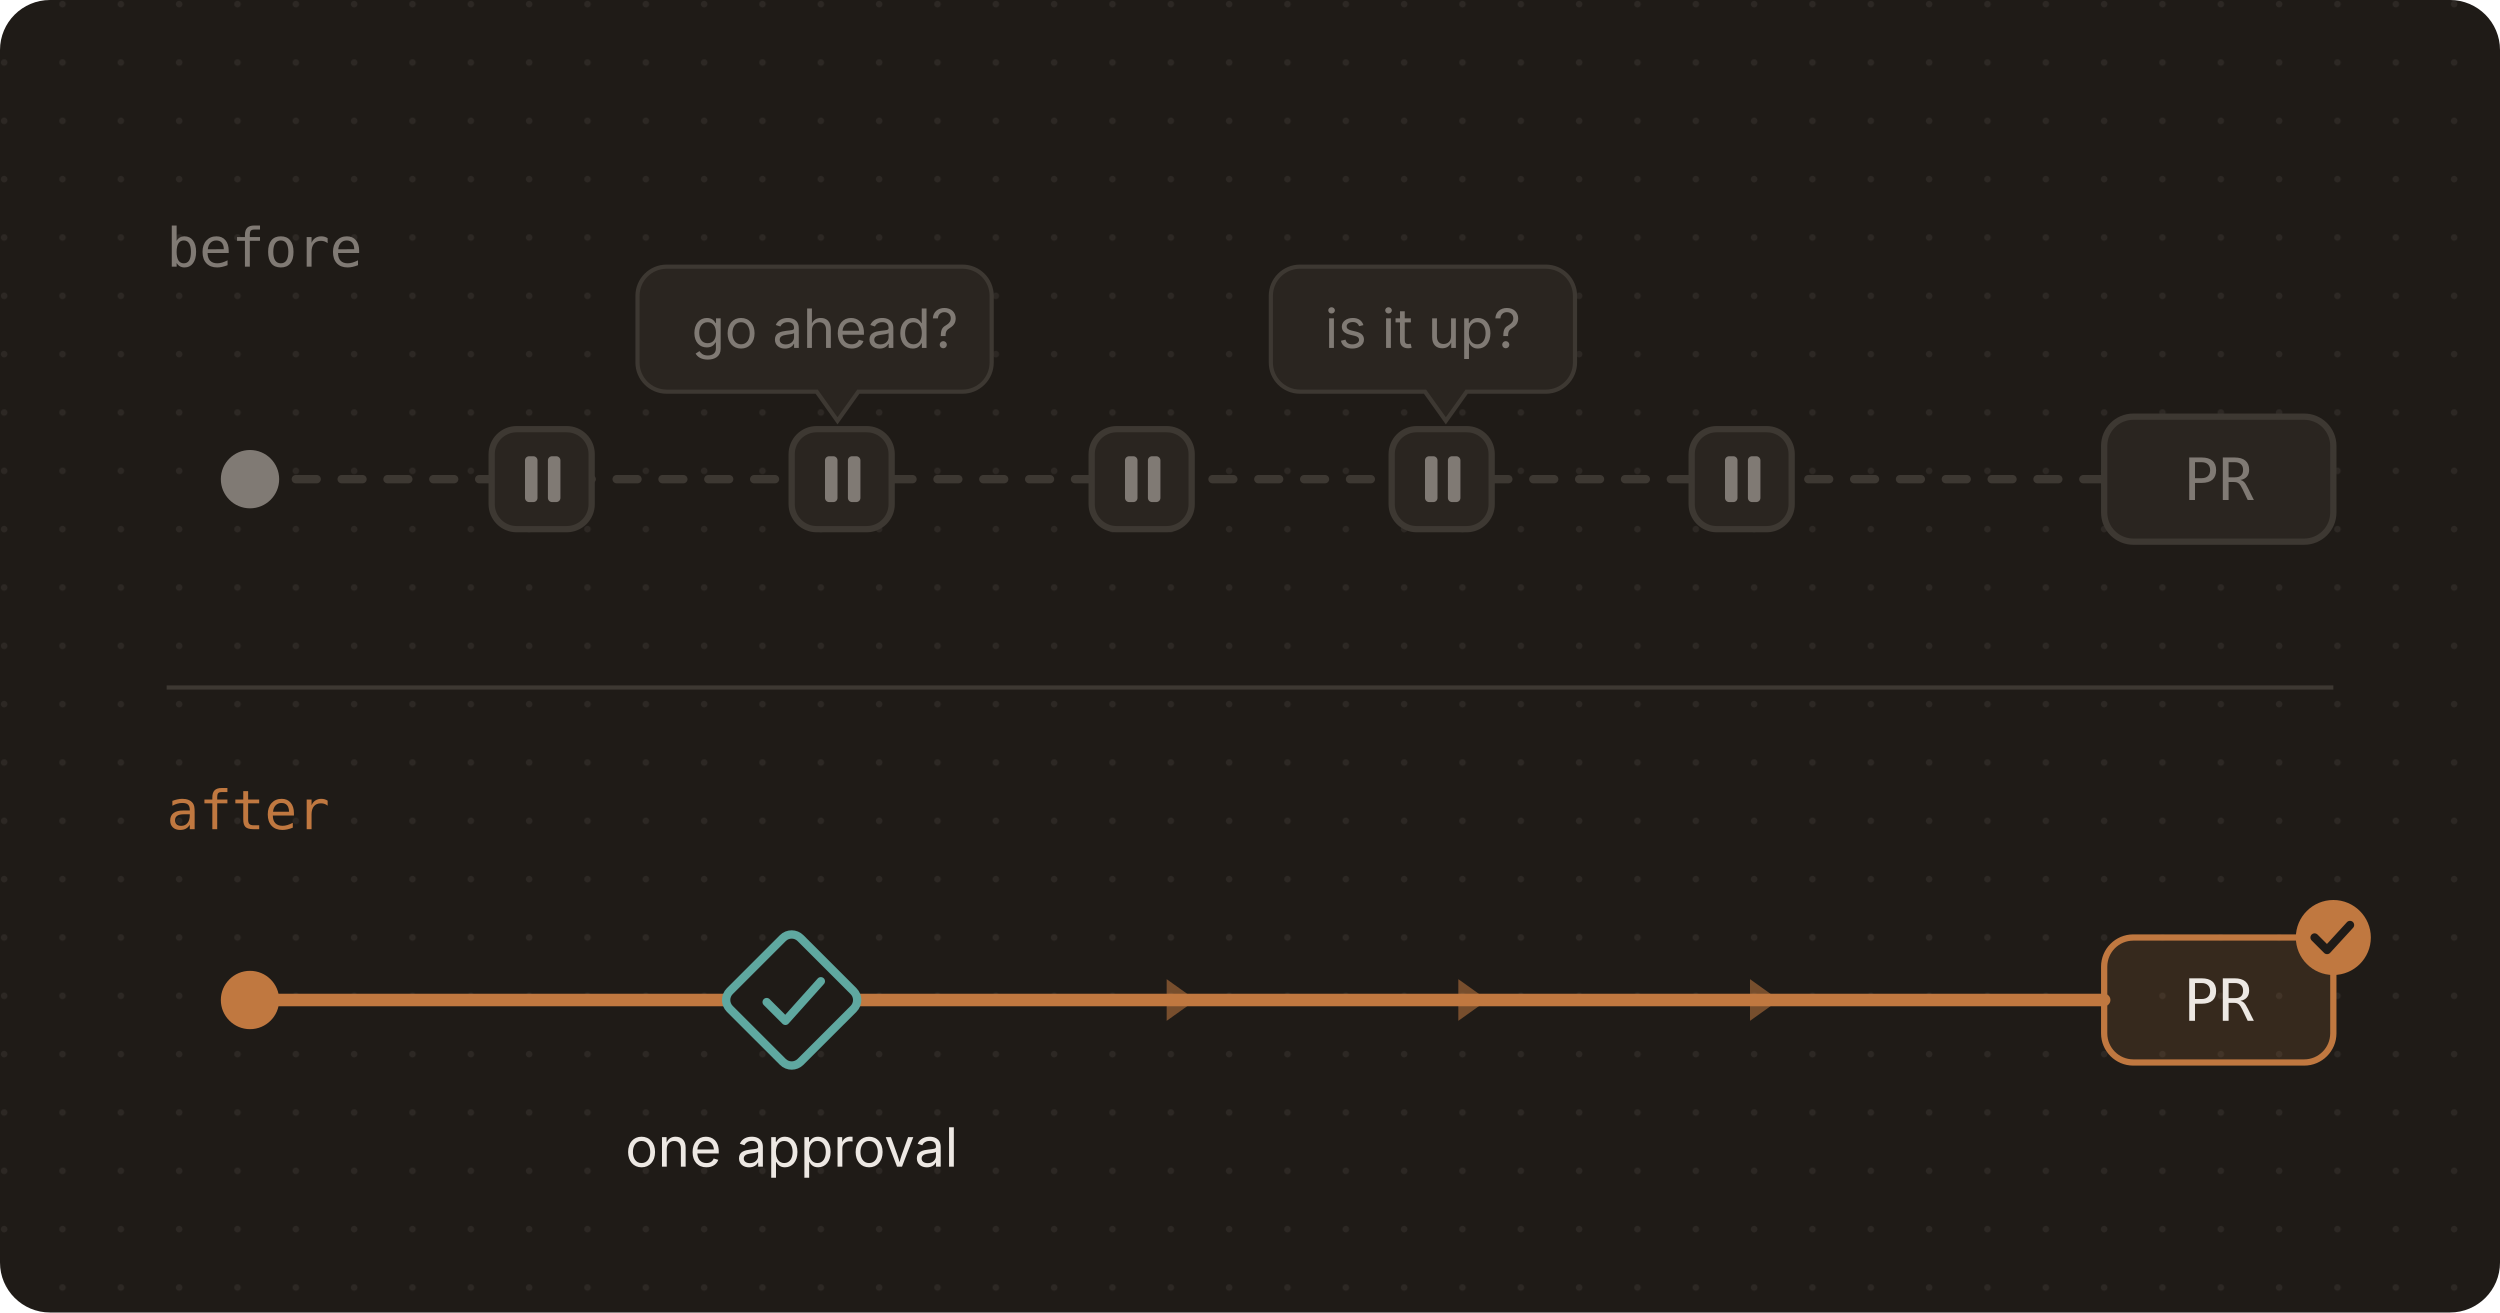
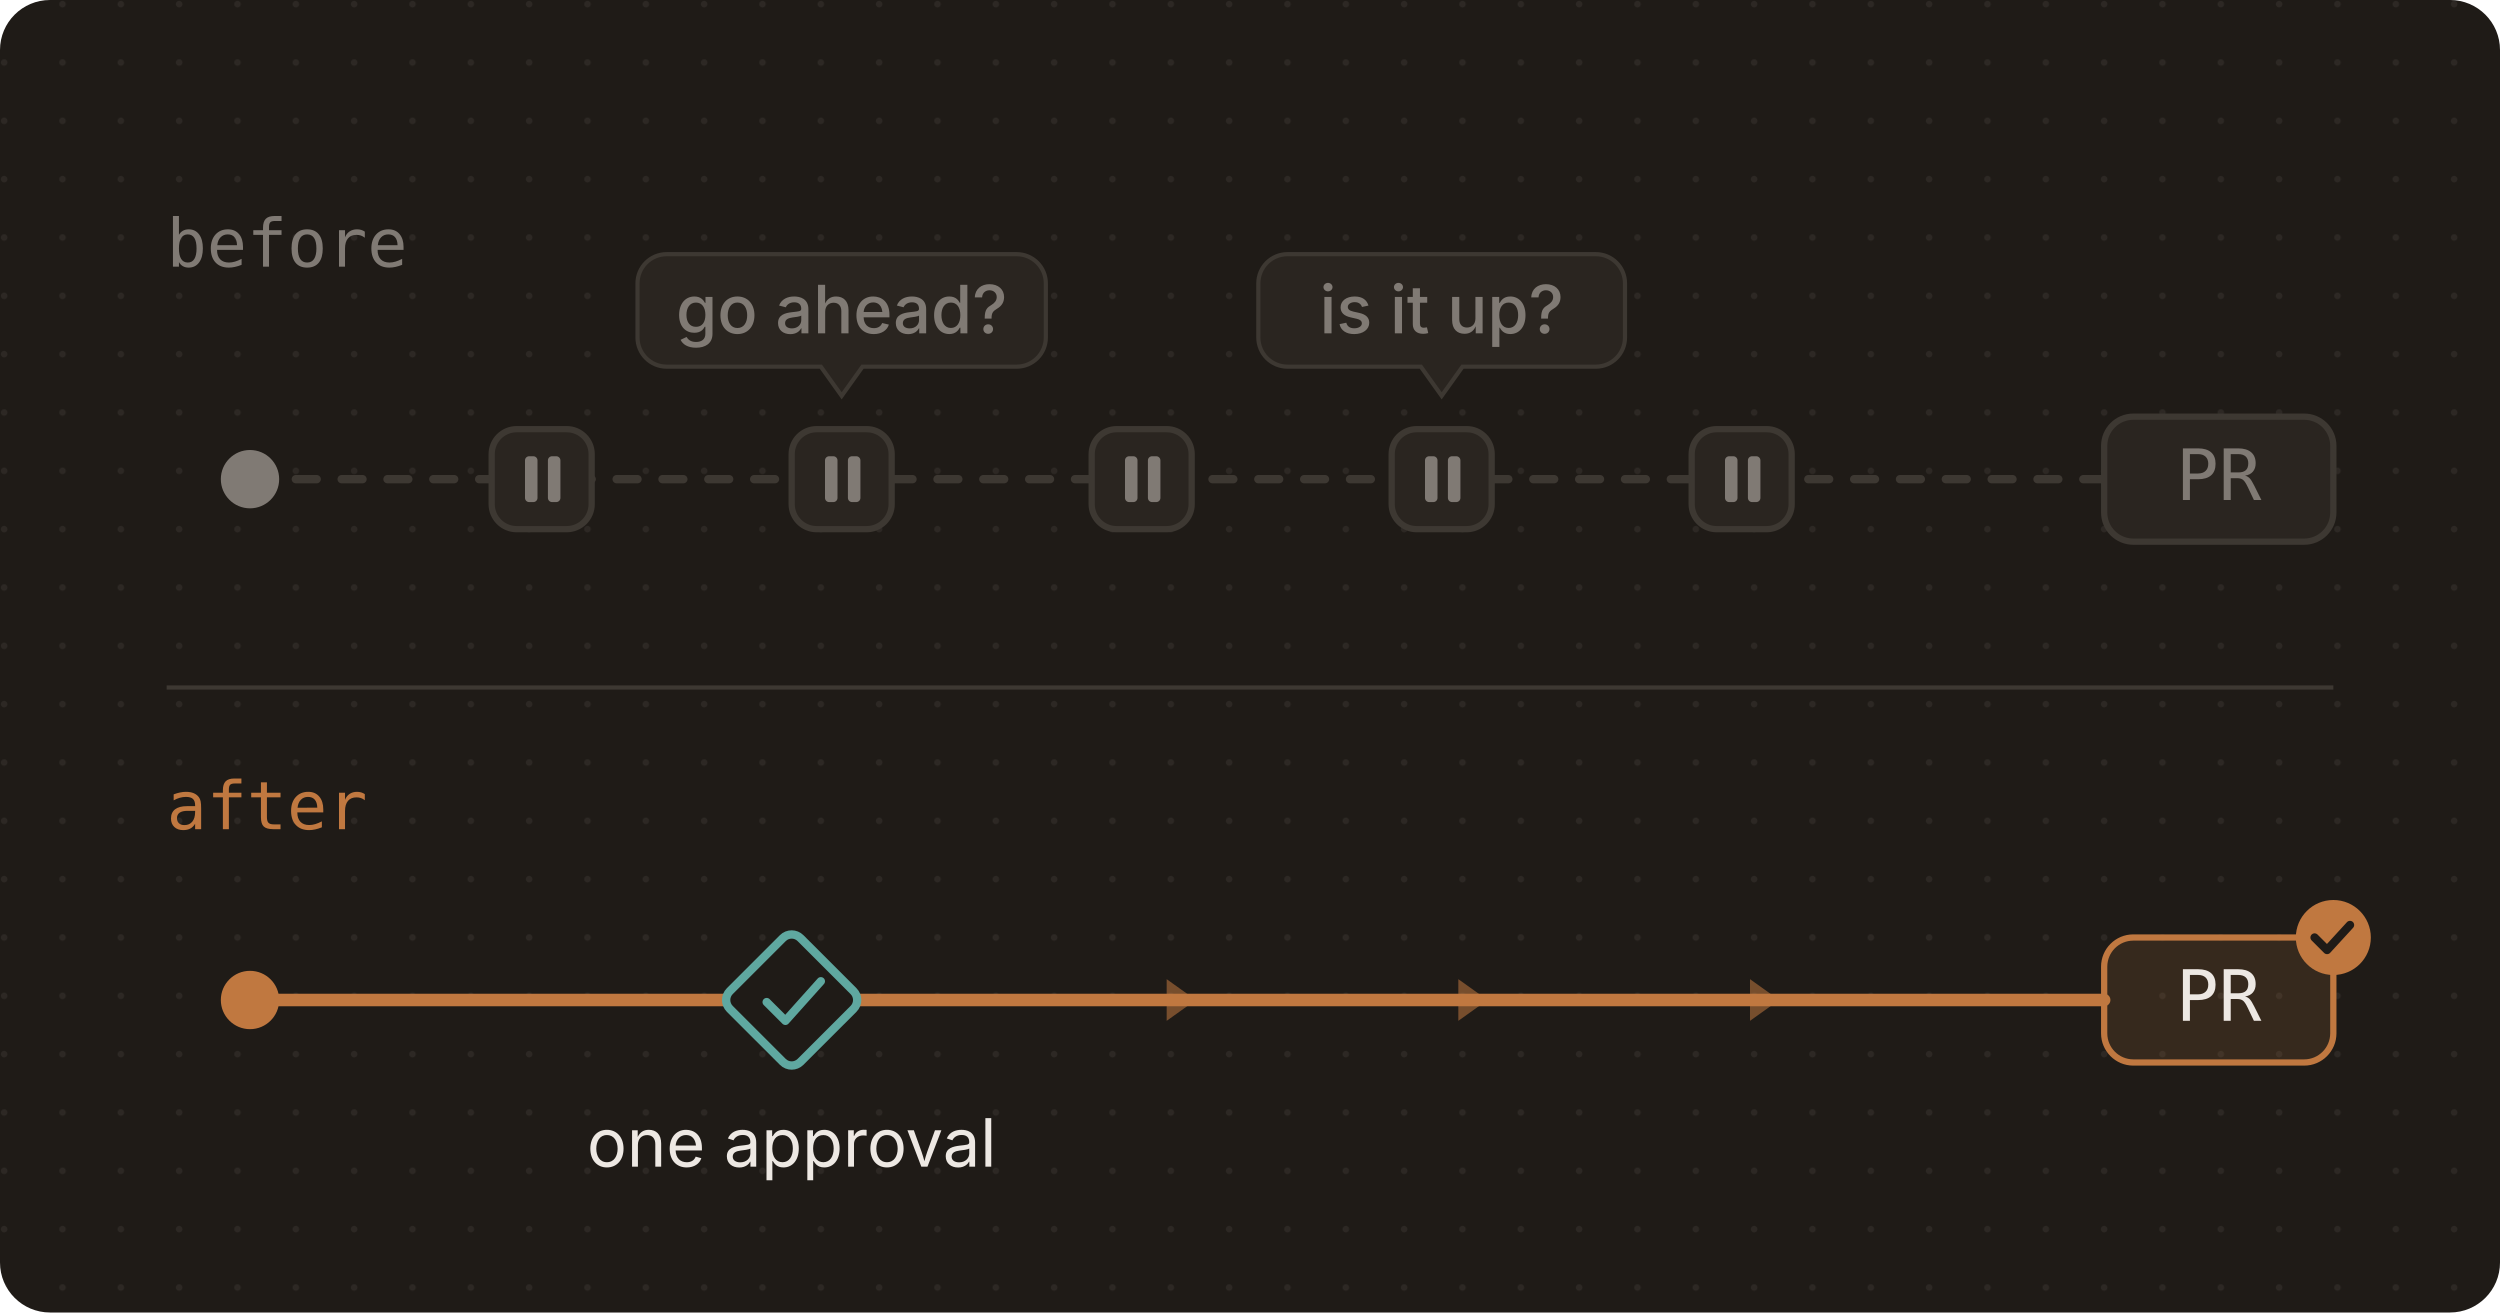
<svg xmlns="http://www.w3.org/2000/svg" viewBox="0 0 1200 630" width="1200" height="630" role="img">
  <defs>
    <pattern id="dots" width="28" height="28" patternUnits="userSpaceOnUse">
      <circle cx="2" cy="2" r="1.6" fill="#807a74" opacity="0.14" />
    </pattern>
  </defs>
  <rect width="1200" height="630" rx="24" fill="#1f1b17" />
  <rect width="1200" height="630" rx="24" fill="url(#dots)" />
-   <text x="80" y="128" font-family="ui-monospace, 'SFMono-Regular', Menlo, monospace" font-size="26" fill="#807a74">before</text>
+   <text x="80" y="128" font-family="ui-monospace, 'SFMono-Regular', Menlo, monospace" font-size="32" font-weight="500" fill="#807a74">before</text>
  <line x1="120" y1="230" x2="1010" y2="230" stroke="#3d3832" stroke-width="4" stroke-dasharray="10 12" stroke-linecap="round" />
  <circle cx="120" cy="230" r="14" fill="#807a74" />
  <g fill="#2a2520" stroke="#3d3832" stroke-width="3">
    <rect x="236" y="206" width="48" height="48" rx="12" />
    <rect x="380" y="206" width="48" height="48" rx="12" />
    <rect x="524" y="206" width="48" height="48" rx="12" />
    <rect x="668" y="206" width="48" height="48" rx="12" />
    <rect x="812" y="206" width="48" height="48" rx="12" />
  </g>
  <g fill="#807a74">
    <rect x="252" y="219" width="6" height="22" rx="2" />
    <rect x="263" y="219" width="6" height="22" rx="2" />
    <rect x="396" y="219" width="6" height="22" rx="2" />
    <rect x="407" y="219" width="6" height="22" rx="2" />
    <rect x="540" y="219" width="6" height="22" rx="2" />
    <rect x="551" y="219" width="6" height="22" rx="2" />
    <rect x="684" y="219" width="6" height="22" rx="2" />
    <rect x="695" y="219" width="6" height="22" rx="2" />
    <rect x="828" y="219" width="6" height="22" rx="2" />
    <rect x="839" y="219" width="6" height="22" rx="2" />
  </g>
-   <g font-family="ui-sans-serif, system-ui, -apple-system, 'Segoe UI', sans-serif" font-size="26" fill="#807a74">
-     <path d="M330 128 h132 a14 14 0 0 1 14 14 v32 a14 14 0 0 1 -14 14 h-50 l-10 14 l-10 -14 h-72 a14 14 0 0 1 -14 -14 v-32 a14 14 0 0 1 14 -14z" fill="#2a2520" stroke="#3d3832" stroke-width="2" />
-     <text x="396" y="167" text-anchor="middle">go ahead?</text>
-     <path d="M624 128 h118 a14 14 0 0 1 14 14 v32 a14 14 0 0 1 -14 14 h-38 l-10 14 l-10 -14 h-60 a14 14 0 0 1 -14 -14 v-32 a14 14 0 0 1 14 -14z" fill="#2a2520" stroke="#3d3832" stroke-width="2" />
-     <text x="683" y="167" text-anchor="middle">is it up?</text>
+   <g font-family="ui-sans-serif, system-ui, -apple-system, 'Segoe UI', sans-serif" font-size="32" font-weight="500" fill="#807a74">
+     <path d="M320 122 h168 a14 14 0 0 1 14 14 v26 a14 14 0 0 1 -14 14 h-74 l-10 14 l-10 -14 h-74 a14 14 0 0 1 -14 -14 v-26 a14 14 0 0 1 14 -14z" fill="#2a2520" stroke="#3d3832" stroke-width="2" />
+     <text x="404" y="160" text-anchor="middle">go ahead?</text>
+     <path d="M618 122 h148 a14 14 0 0 1 14 14 v26 a14 14 0 0 1 -14 14 h-64 l-10 14 l-10 -14 h-64 a14 14 0 0 1 -14 -14 v-26 a14 14 0 0 1 14 -14z" fill="#2a2520" stroke="#3d3832" stroke-width="2" />
+     <text x="692" y="160" text-anchor="middle">is it up?</text>
  </g>
  <rect x="1010" y="200" width="110" height="60" rx="14" fill="#2a2520" stroke="#3d3832" stroke-width="3" />
-   <text x="1065" y="240" text-anchor="middle" font-family="ui-monospace, 'SFMono-Regular', Menlo, monospace" font-size="28" fill="#807a74">PR</text>
+   <text x="1065" y="240" text-anchor="middle" font-family="ui-monospace, 'SFMono-Regular', Menlo, monospace" font-size="34" fill="#807a74">PR</text>
  <line x1="80" y1="330" x2="1120" y2="330" stroke="#3d3832" stroke-width="2" />
-   <text x="80" y="398" font-family="ui-monospace, 'SFMono-Regular', Menlo, monospace" font-size="26" fill="#c07840">after</text>
+   <text x="80" y="398" font-family="ui-monospace, 'SFMono-Regular', Menlo, monospace" font-size="32" fill="#c07840">after</text>
  <line x1="120" y1="480" x2="1010" y2="480" stroke="#c07840" stroke-width="6" stroke-linecap="round" />
  <circle cx="120" cy="480" r="14" fill="#c07840" />
  <rect x="356" y="456" width="48" height="48" rx="6" transform="rotate(45 380 480)" fill="#1f1b17" stroke="#5fa8a0" stroke-width="4" />
  <path d="M368 481 l9 9 l17 -19" fill="none" stroke="#5fa8a0" stroke-width="4" stroke-linecap="round" stroke-linejoin="round" />
-   <text x="380" y="560" text-anchor="middle" font-family="ui-sans-serif, system-ui, -apple-system, 'Segoe UI', sans-serif" font-size="26" fill="#ede8e3">one approval</text>
+   <text x="380" y="560" text-anchor="middle" font-family="ui-sans-serif, system-ui, -apple-system, 'Segoe UI', sans-serif" font-size="32" fill="#ede8e3">one approval</text>
  <g fill="#c07840" opacity="0.55">
    <path d="M560 470 l14 10 l-14 10z" />
    <path d="M700 470 l14 10 l-14 10z" />
    <path d="M840 470 l14 10 l-14 10z" />
  </g>
  <rect x="1010" y="450" width="110" height="60" rx="14" fill="rgba(192,120,64,0.15)" stroke="#c07840" stroke-width="3" />
-   <text x="1065" y="490" text-anchor="middle" font-family="ui-monospace, 'SFMono-Regular', Menlo, monospace" font-size="28" fill="#ede8e3">PR</text>
+   <text x="1065" y="490" text-anchor="middle" font-family="ui-monospace, 'SFMono-Regular', Menlo, monospace" font-size="34" fill="#ede8e3">PR</text>
  <circle cx="1120" cy="450" r="18" fill="#c07840" />
  <path d="M1111 450 l6 6 l11 -12" fill="none" stroke="#1f1b17" stroke-width="4" stroke-linecap="round" stroke-linejoin="round" />
</svg>
